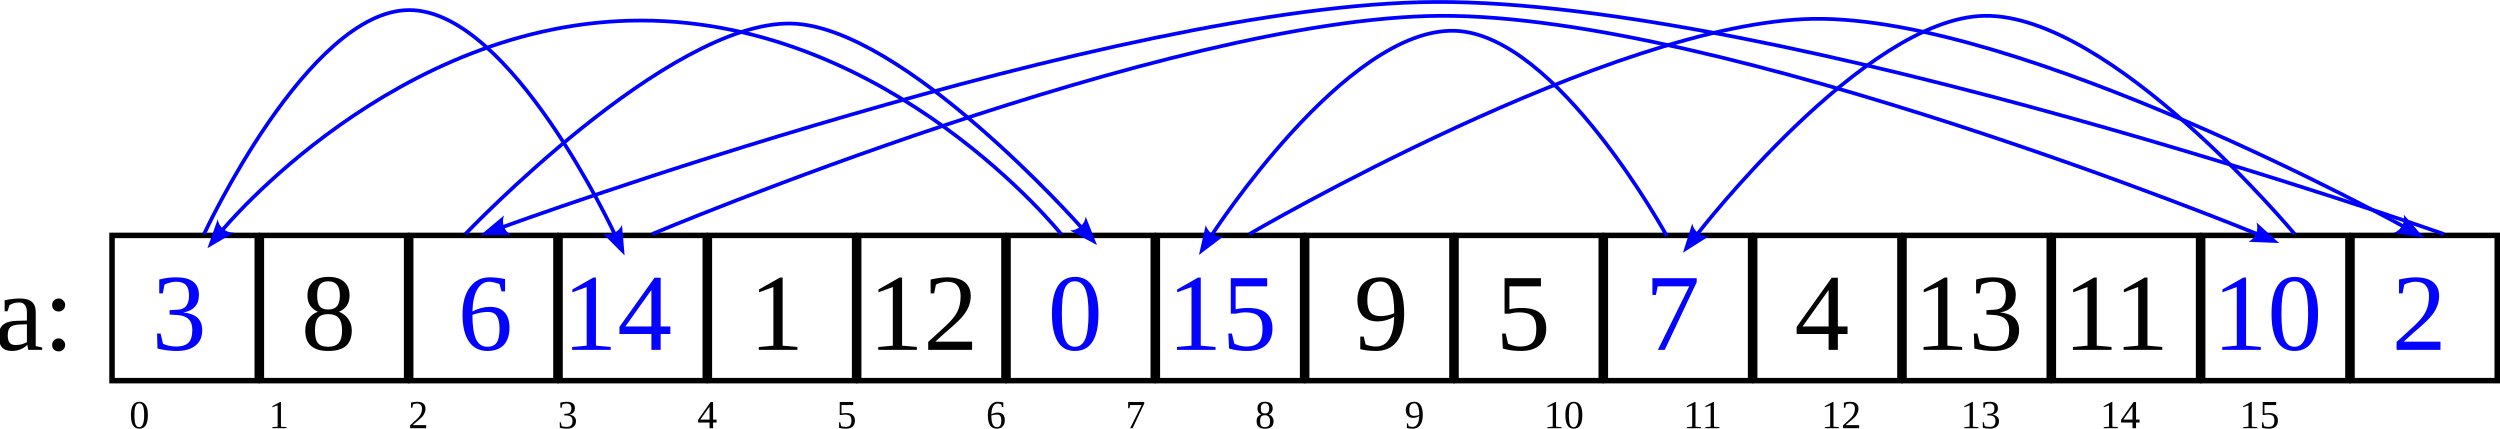
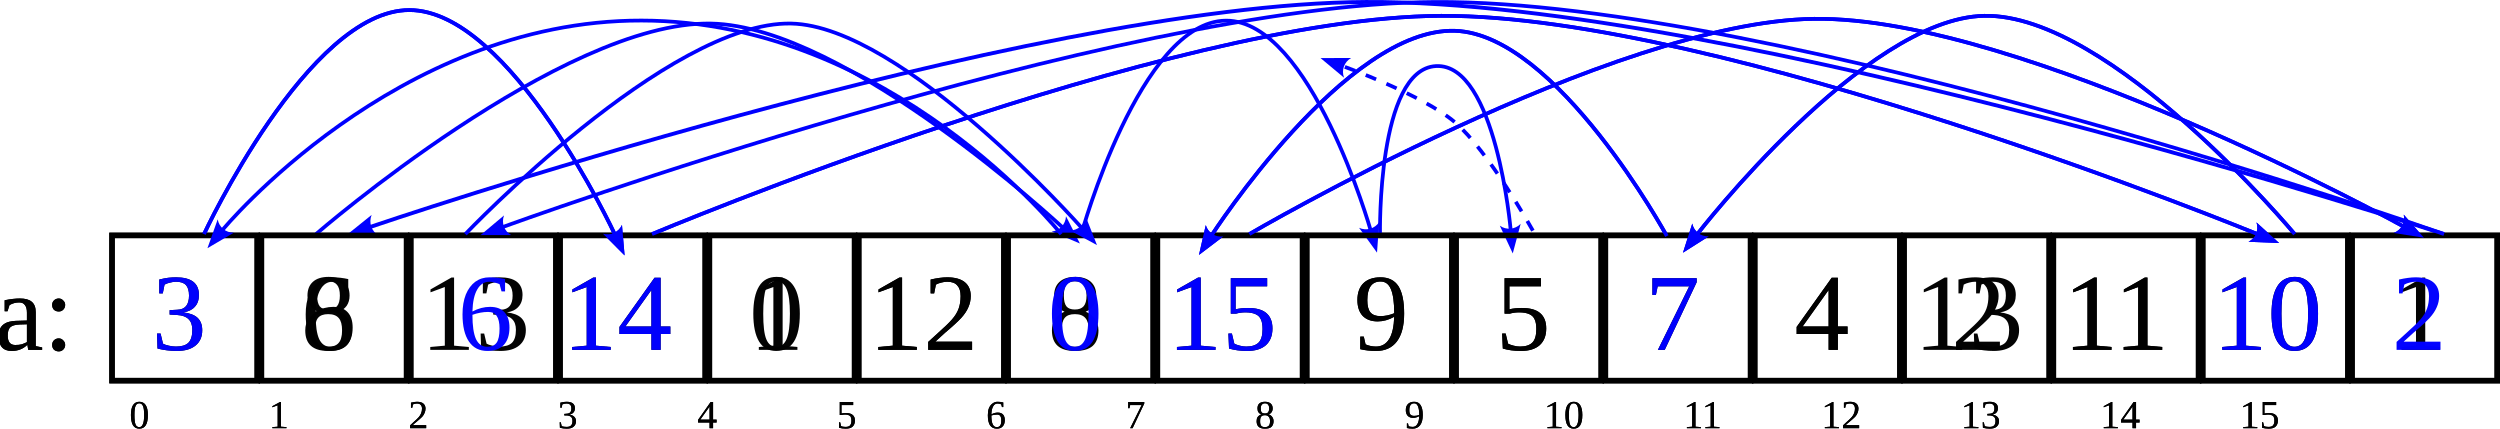
<svg xmlns="http://www.w3.org/2000/svg" width="177.178mm" height="30.375mm" viewBox="0 0 177.178 30.375" version="1.1" id="svg5">
  <defs id="defs2">
    <marker style="overflow:visible" id="Arrow2" refX="0" refY="0" orient="auto-start-reverse" markerWidth="7.7" markerHeight="5.6" viewBox="0 0 7.7 5.6" preserveAspectRatio="xMidYMid">
      <path transform="scale(0.7)" d="M -2,-4 9,0 -2,4 c 2,-2.33 2,-5.66 0,-8 z" style="fill:context-stroke;fill-rule:evenodd;stroke:none" id="arrow2L" />
    </marker>
  </defs>
-   <g id="g11133" transform="translate(-11.99868,-113.057)" style="display:none">
+   <g id="g11133" transform="translate(-11.99868,-113.057)" style="display:inline">
    <rect style="fill:none;fill-opacity:0.986;stroke:#000000;stroke-width:0.389" id="rect11009" width="10.294" height="10.294" x="19.938" y="129.74" />
    <text xml:space="preserve" style="font-size:7.761px;fill:#000000;fill-opacity:0.986;stroke:none;stroke-width:0.2" x="22.754" y="137.848" id="text11013">
      <tspan id="tspan11011" style="fill:#000000;stroke:none;stroke-width:0.2" x="22.754" y="137.848">3</tspan>
    </text>
    <rect style="fill:none;fill-opacity:0.986;stroke:#000000;stroke-width:0.389" id="rect11015" width="10.294" height="10.294" x="30.522" y="129.74" />
    <text xml:space="preserve" style="font-size:7.761px;fill:#000000;fill-opacity:0.986;stroke:none;stroke-width:0.2" x="33.337" y="137.848" id="text11019">
      <tspan id="tspan11017" style="fill:#000000;stroke:none;stroke-width:0.2" x="33.337" y="137.848">6</tspan>
    </text>
    <rect style="fill:none;fill-opacity:0.986;stroke:#000000;stroke-width:0.389" id="rect11021" width="10.294" height="10.294" x="41.105" y="129.74" />
    <text xml:space="preserve" style="font-size:7.761px;fill:#000000;fill-opacity:0.986;stroke:none;stroke-width:0.2" x="41.804" y="137.848" id="text11025">
      <tspan id="tspan11023" style="fill:#000000;stroke:none;stroke-width:0.2" x="41.804" y="137.848">13</tspan>
    </text>
    <rect style="fill:none;fill-opacity:0.986;stroke:#000000;stroke-width:0.389" id="rect11027" width="10.294" height="10.294" x="51.688" y="129.74" />
    <rect style="fill:none;fill-opacity:0.986;stroke:#000000;stroke-width:0.389" id="rect11029" width="10.294" height="10.294" x="62.272" y="129.74" />
    <text xml:space="preserve" style="font-size:7.761px;fill:#000000;fill-opacity:0.986;stroke:none;stroke-width:0.2" x="65.088" y="137.848" id="text11033">
      <tspan id="tspan11031" style="fill:#000000;stroke:none;stroke-width:0.2" x="65.088" y="137.848">0</tspan>
    </text>
    <rect style="fill:none;fill-opacity:0.986;stroke:#000000;stroke-width:0.389" id="rect11035" width="10.294" height="10.294" x="72.855" y="129.74" />
    <text xml:space="preserve" style="font-size:7.761px;fill:#000000;fill-opacity:0.986;stroke:none;stroke-width:0.2" x="73.554" y="137.848" id="text11039">
      <tspan id="tspan11037" style="fill:#000000;stroke:none;stroke-width:0.2" x="73.554" y="137.848">12</tspan>
    </text>
    <rect style="fill:none;fill-opacity:0.986;stroke:#000000;stroke-width:0.389" id="rect11041" width="10.294" height="10.294" x="83.438" y="129.74" />
    <text xml:space="preserve" style="font-size:7.761px;fill:#000000;fill-opacity:0.986;stroke:none;stroke-width:0.2" x="86.254" y="137.848" id="text11045">
      <tspan id="tspan11043" style="fill:#000000;stroke:none;stroke-width:0.2" x="86.254" y="137.848">8</tspan>
    </text>
    <rect style="fill:none;fill-opacity:0.986;stroke:#000000;stroke-width:0.389" id="rect11047" width="10.294" height="10.294" x="94.022" y="129.74" />
    <text xml:space="preserve" style="font-size:7.761px;fill:#000000;fill-opacity:0.986;stroke:none;stroke-width:0.2" x="94.721" y="137.848" id="text11051">
      <tspan id="tspan11049" style="fill:#000000;stroke:none;stroke-width:0.2" x="94.721" y="137.848">15</tspan>
    </text>
    <rect style="fill:none;fill-opacity:0.986;stroke:#000000;stroke-width:0.389" id="rect11053" width="10.294" height="10.294" x="104.605" y="129.74" />
    <text xml:space="preserve" style="font-size:7.761px;fill:#000000;fill-opacity:0.986;stroke:none;stroke-width:0.2" x="107.95" y="137.848" id="text11057">
      <tspan id="tspan11055" style="fill:#000000;stroke:none;stroke-width:0.2" x="107.95" y="137.848">9</tspan>
    </text>
    <rect style="fill:none;fill-opacity:0.986;stroke:#000000;stroke-width:0.389" id="rect11059" width="10.294" height="10.294" x="115.188" y="129.74" />
    <text xml:space="preserve" style="font-size:7.761px;fill:#000000;fill-opacity:0.986;stroke:none;stroke-width:0.2" x="118.004" y="137.848" id="text11063">
      <tspan id="tspan11061" style="fill:#000000;stroke:none;stroke-width:0.2" x="118.004" y="137.848">5</tspan>
    </text>
    <rect style="fill:none;fill-opacity:0.986;stroke:#000000;stroke-width:0.389" id="rect11065" width="10.294" height="10.294" x="125.772" y="129.74" />
    <text xml:space="preserve" style="font-size:7.761px;fill:#000000;fill-opacity:0.986;stroke:none;stroke-width:0.2" x="128.588" y="137.848" id="text11069">
      <tspan id="tspan11067" style="fill:#000000;stroke:none;stroke-width:0.2" x="128.588" y="137.848">7</tspan>
    </text>
    <rect style="fill:none;fill-opacity:0.986;stroke:#000000;stroke-width:0.389" id="rect11071" width="10.294" height="10.294" x="136.355" y="129.74" />
    <text xml:space="preserve" style="font-size:7.761px;fill:#000000;fill-opacity:0.986;stroke:none;stroke-width:0.2" x="139.171" y="137.848" id="text11075">
      <tspan id="tspan11073" style="fill:#000000;stroke:none;stroke-width:0.2" x="139.171" y="137.848">4</tspan>
    </text>
    <rect style="fill:none;fill-opacity:0.986;stroke:#000000;stroke-width:0.389" id="rect11077" width="10.294" height="10.294" x="146.938" y="129.74" />
    <text xml:space="preserve" style="font-size:7.761px;fill:#000000;fill-opacity:0.986;stroke:none;stroke-width:0.2" x="150.283" y="137.848" id="text11081">
      <tspan id="tspan11079" style="fill:#000000;stroke:none;stroke-width:0.2" x="150.283" y="137.848">2</tspan>
    </text>
    <rect style="fill:none;fill-opacity:0.986;stroke:#000000;stroke-width:0.389" id="rect11083" width="10.294" height="10.294" x="157.522" y="129.74" />
    <text xml:space="preserve" style="font-size:7.761px;fill:#000000;fill-opacity:0.986;stroke:none;stroke-width:0.2" x="158.221" y="137.848" id="text11087">
      <tspan id="tspan11085" style="fill:#000000;stroke:none;stroke-width:0.2" x="158.221" y="137.848">11</tspan>
    </text>
    <rect style="fill:none;fill-opacity:0.986;stroke:#000000;stroke-width:0.389" id="rect11089" width="10.294" height="10.294" x="168.105" y="129.74" />
    <text xml:space="preserve" style="font-size:7.761px;fill:#000000;fill-opacity:0.986;stroke:none;stroke-width:0.2" x="168.804" y="137.848" id="text11093">
      <tspan id="tspan11091" style="fill:#000000;stroke:none;stroke-width:0.2" x="168.804" y="137.848">10</tspan>
    </text>
    <rect style="fill:none;fill-opacity:0.986;stroke:#000000;stroke-width:0.389" id="rect11095" width="10.294" height="10.294" x="178.688" y="129.74" />
    <text xml:space="preserve" style="font-size:7.761px;fill:#000000;fill-opacity:0.986;stroke:none;stroke-width:0.2" x="181.504" y="137.848" id="text11099">
      <tspan id="tspan11097" style="fill:#000000;stroke:none;stroke-width:0.2" x="181.504" y="137.848">1</tspan>
    </text>
    <text xml:space="preserve" style="font-size:7.761px;fill:#000000;fill-opacity:0.986;stroke:none;stroke-width:0.2" x="51.858" y="137.848" id="text11103">
      <tspan id="tspan11101" style="fill:#000000;stroke:none;stroke-width:0.2" x="51.858" y="137.848">14</tspan>
    </text>
    <path style="fill:none;fill-opacity:0.986;stroke:#0000ff;stroke-width:0.265;stroke-dasharray:none;marker-end:url(#Arrow2)" d="m 26.458,129.646 c 0,0 7.374,-15.875 14.552,-15.875 7.179,0 14.552,15.875 14.552,15.875" id="path11105" />
    <path style="fill:none;fill-opacity:0.986;stroke:#0000ff;stroke-width:0.265;stroke-dasharray:none;marker-end:url(#Arrow2)" d="m 58.208,129.646 c 0,0 36.587,-15.385 55.93,-15.467 19.958,-0.085 57.841,15.467 57.841,15.467" id="path11107" />
    <path style="fill:none;fill-opacity:0.986;stroke:#0000ff;stroke-width:0.265;stroke-dasharray:none;marker-end:url(#Arrow2)" d="m 174.625,129.646 c 0,0 -13.035,-15.635 -21.997,-15.467 -8.515,0.159 -20.336,15.467 -20.336,15.467" id="path11109" />
    <text xml:space="preserve" style="font-size:2.822px;fill:#000000;fill-opacity:0.986;stroke:none;stroke-width:0.2" x="21.167" y="143.404" id="text11113">
      <tspan id="tspan11111" style="font-size:2.822px;fill:#000000;stroke:none;stroke-width:0.2" x="21.167" y="143.404">0            1            2             3            4            5             6            7           8             9            10          11          12          13          14          15</tspan>
    </text>
    <path style="fill:none;fill-opacity:0.986;stroke:#0000ff;stroke-width:0.265;stroke-dasharray:none;marker-end:url(#Arrow2)" d="m 130.132,129.79 c 0,0 -7.793,-14.309 -15.015,-14.549 -7.738,-0.257 -17.242,14.482 -17.242,14.482" id="path11115" />
    <path style="fill:none;fill-opacity:0.986;stroke:#0000ff;stroke-width:0.265;stroke-dasharray:none;marker-end:url(#Arrow2)" d="m 100.542,129.646 c 0,0 25.746,-15.072 40.021,-15.254 14.756,-0.189 41.759,14.706 41.759,14.706" id="path11117" />
    <text xml:space="preserve" style="font-size:7.761px;fill:#000000;fill-opacity:0.986;stroke:none;stroke-width:0.2" x="11.642" y="137.848" id="text11121">
      <tspan id="tspan11119" style="fill:#000000;stroke:none;stroke-width:0.2" x="11.642" y="137.848">a:</tspan>
    </text>
    <path style="fill:none;fill-opacity:0.986;stroke:#0000ff;stroke-width:0.277;stroke-dasharray:none;marker-end:url(#Arrow2)" d="m 185.208,129.646 c 0,0 -50.351,-16.582 -76.402,-16.449 -24.122,0.123 -70.586,15.95 -70.586,15.95" id="path11123" />
    <path style="fill:none;fill-opacity:0.986;stroke:#0000ff;stroke-width:0.265;stroke-dasharray:none;marker-end:url(#Arrow2)" d="m 34.396,129.646 c 0,0 17.421,-15.109 27.993,-14.92 9.602,0.172 24.923,14.451 24.923,14.451" id="path11125" />
    <path style="fill:none;fill-opacity:0.986;stroke:#0000ff;stroke-width:0.265;stroke-dasharray:none;marker-end:url(#Arrow2)" d="m 88.635,129.646 c 0,0 4.165,-15.101 10.257,-15.126 6.009,-0.025 10.24,14.835 10.24,14.835" id="path11127" />
    <path style="fill:none;fill-opacity:0.986;stroke:#0000ff;stroke-width:0.265;stroke-dasharray:none;marker-end:url(#Arrow2)" d="m 109.802,129.646 c 0,0 -0.209,-11.685 3.969,-11.906 4.249,-0.225 5.292,11.615 5.292,11.615" id="path11129" />
    <path style="fill:none;fill-opacity:0.986;stroke:#0000ff;stroke-width:0.265;stroke-dasharray:0.794, 0.794;stroke-dashoffset:0;marker-end:url(#Arrow2)" d="m 120.636,129.405 c 0,0 -3.135,-5.648 -5.542,-7.697 -2.253,-1.917 -7.938,-3.969 -7.938,-3.969" id="path11131" />
  </g>
  <g id="g10564" transform="translate(-11.99868,-113.057)">
    <rect style="fill:none;fill-opacity:0.986;stroke:#000000;stroke-width:0.389" id="rect10448" width="10.294" height="10.294" x="19.938" y="129.74" />
    <text xml:space="preserve" style="font-size:7.761px;fill:#0000ff;fill-opacity:0.986;stroke:none;stroke-width:0.2" x="22.754" y="137.848" id="text10452">
      <tspan id="tspan10450" style="fill:#0000ff;stroke:none;stroke-width:0.2" x="22.754" y="137.848">3</tspan>
    </text>
    <rect style="fill:none;fill-opacity:0.986;stroke:#000000;stroke-width:0.389" id="rect10454" width="10.294" height="10.294" x="30.522" y="129.74" />
    <text xml:space="preserve" style="font-size:7.761px;fill:#000000;fill-opacity:0.986;stroke:none;stroke-width:0.2" x="33.337" y="137.848" id="text10458">
      <tspan id="tspan10456" style="fill:#000000;stroke:none;stroke-width:0.2" x="33.337" y="137.848">8</tspan>
    </text>
    <rect style="fill:none;fill-opacity:0.986;stroke:#000000;stroke-width:0.389" id="rect10460" width="10.294" height="10.294" x="41.105" y="129.74" />
    <text xml:space="preserve" style="font-size:7.761px;fill:#0000ff;fill-opacity:0.986;stroke:none;stroke-width:0.2" x="44.45" y="137.848" id="text10464">
      <tspan id="tspan10462" style="fill:#0000ff;stroke:none;stroke-width:0.2" x="44.45" y="137.848">6</tspan>
    </text>
    <rect style="fill:none;fill-opacity:0.986;stroke:#000000;stroke-width:0.389" id="rect10466" width="10.294" height="10.294" x="51.688" y="129.74" />
    <rect style="fill:none;fill-opacity:0.986;stroke:#000000;stroke-width:0.389" id="rect10468" width="10.294" height="10.294" x="62.272" y="129.74" />
    <text xml:space="preserve" style="font-size:7.761px;fill:#000000;fill-opacity:0.986;stroke:none;stroke-width:0.2" x="65.088" y="137.848" id="text10472">
      <tspan id="tspan10470" style="fill:#000000;stroke:none;stroke-width:0.2" x="65.088" y="137.848">1</tspan>
    </text>
    <rect style="fill:none;fill-opacity:0.986;stroke:#000000;stroke-width:0.389" id="rect10474" width="10.294" height="10.294" x="72.855" y="129.74" />
    <text xml:space="preserve" style="font-size:7.761px;fill:#000000;fill-opacity:0.986;stroke:none;stroke-width:0.2" x="73.554" y="137.848" id="text10478">
      <tspan id="tspan10476" style="fill:#000000;stroke:none;stroke-width:0.2" x="73.554" y="137.848">12</tspan>
    </text>
    <rect style="fill:none;fill-opacity:0.986;stroke:#000000;stroke-width:0.389" id="rect10480" width="10.294" height="10.294" x="83.438" y="129.74" />
    <text xml:space="preserve" style="font-size:7.761px;fill:#0000ff;fill-opacity:0.986;stroke:none;stroke-width:0.2" x="86.254" y="137.848" id="text10484">
      <tspan id="tspan10482" style="fill:#0000ff;stroke:none;stroke-width:0.2" x="86.254" y="137.848">0</tspan>
    </text>
    <rect style="fill:none;fill-opacity:0.986;stroke:#000000;stroke-width:0.389" id="rect10486" width="10.294" height="10.294" x="94.022" y="129.74" />
    <text xml:space="preserve" style="font-size:7.761px;fill:#0000ff;fill-opacity:0.986;stroke:none;stroke-width:0.2" x="94.721" y="137.848" id="text10490">
      <tspan id="tspan10488" style="fill:#0000ff;stroke:none;stroke-width:0.2" x="94.721" y="137.848">15</tspan>
    </text>
    <rect style="fill:none;fill-opacity:0.986;stroke:#000000;stroke-width:0.389" id="rect10492" width="10.294" height="10.294" x="104.605" y="129.74" />
    <text xml:space="preserve" style="font-size:7.761px;fill:#000000;fill-opacity:0.986;stroke:none;stroke-width:0.2" x="107.95" y="137.848" id="text10496">
      <tspan id="tspan10494" style="fill:#000000;stroke:none;stroke-width:0.2" x="107.95" y="137.848">9</tspan>
    </text>
    <rect style="fill:none;fill-opacity:0.986;stroke:#000000;stroke-width:0.389" id="rect10498" width="10.294" height="10.294" x="115.188" y="129.74" />
    <text xml:space="preserve" style="font-size:7.761px;fill:#000000;fill-opacity:0.986;stroke:none;stroke-width:0.2" x="118.004" y="137.848" id="text10502">
      <tspan id="tspan10500" style="fill:#000000;stroke:none;stroke-width:0.2" x="118.004" y="137.848">5</tspan>
    </text>
    <rect style="fill:none;fill-opacity:0.986;stroke:#000000;stroke-width:0.389" id="rect10504" width="10.294" height="10.294" x="125.772" y="129.74" />
    <text xml:space="preserve" style="font-size:7.761px;fill:#0000ff;fill-opacity:0.986;stroke:none;stroke-width:0.2" x="128.588" y="137.848" id="text10508">
      <tspan id="tspan10506" style="fill:#0000ff;stroke:none;stroke-width:0.2" x="128.588" y="137.848">7</tspan>
    </text>
    <rect style="fill:none;fill-opacity:0.986;stroke:#000000;stroke-width:0.389" id="rect10510" width="10.294" height="10.294" x="136.355" y="129.74" />
    <text xml:space="preserve" style="font-size:7.761px;fill:#000000;fill-opacity:0.986;stroke:none;stroke-width:0.2" x="139.171" y="137.848" id="text10514">
      <tspan id="tspan10512" style="fill:#000000;stroke:none;stroke-width:0.2" x="139.171" y="137.848">4</tspan>
    </text>
    <rect style="fill:none;fill-opacity:0.986;stroke:#000000;stroke-width:0.389" id="rect10516" width="10.294" height="10.294" x="146.938" y="129.74" />
    <text xml:space="preserve" style="font-size:7.761px;fill:#000000;fill-opacity:0.986;stroke:none;stroke-width:0.2" x="147.637" y="137.848" id="text10520">
      <tspan id="tspan10518" style="fill:#000000;stroke:none;stroke-width:0.2" x="147.637" y="137.848">13</tspan>
    </text>
    <rect style="fill:none;fill-opacity:0.986;stroke:#000000;stroke-width:0.389" id="rect10522" width="10.294" height="10.294" x="157.522" y="129.74" />
    <text xml:space="preserve" style="font-size:7.761px;fill:#000000;fill-opacity:0.986;stroke:none;stroke-width:0.2" x="158.221" y="137.848" id="text10526">
      <tspan id="tspan10524" style="fill:#000000;stroke:none;stroke-width:0.2" x="158.221" y="137.848">11</tspan>
    </text>
    <rect style="fill:none;fill-opacity:0.986;stroke:#000000;stroke-width:0.389" id="rect10528" width="10.294" height="10.294" x="168.105" y="129.74" />
    <text xml:space="preserve" style="font-size:7.761px;fill:#0000ff;fill-opacity:0.986;stroke:none;stroke-width:0.2" x="168.804" y="137.848" id="text10532">
      <tspan id="tspan10530" style="fill:#0000ff;stroke:none;stroke-width:0.2" x="168.804" y="137.848">10</tspan>
    </text>
    <rect style="fill:none;fill-opacity:0.986;stroke:#000000;stroke-width:0.389" id="rect10534" width="10.294" height="10.294" x="178.688" y="129.74" />
    <text xml:space="preserve" style="font-size:7.761px;fill:#0000ff;fill-opacity:0.986;stroke:none;stroke-width:0.2" x="181.504" y="137.848" id="text10538">
      <tspan id="tspan10536" style="fill:#0000ff;stroke:none;stroke-width:0.2" x="181.504" y="137.848">2</tspan>
    </text>
    <text xml:space="preserve" style="font-size:7.761px;fill:#0000ff;fill-opacity:0.986;stroke:none;stroke-width:0.2" x="51.858" y="137.848" id="text10542">
      <tspan id="tspan10540" style="fill:#0000ff;stroke:none;stroke-width:0.2" x="51.858" y="137.848">14</tspan>
    </text>
    <path style="fill:none;fill-opacity:0.986;stroke:#0000ff;stroke-width:0.265;stroke-dasharray:none;marker-end:url(#Arrow2)" d="m 26.458,129.646 c 0,0 7.374,-15.875 14.552,-15.875 7.179,0 14.552,15.875 14.552,15.875" id="path10544" />
    <path style="fill:none;fill-opacity:0.986;stroke:#0000ff;stroke-width:0.265;stroke-dasharray:none;marker-end:url(#Arrow2)" d="m 58.208,129.646 c 0,0 36.587,-15.385 55.93,-15.467 19.958,-0.085 57.841,15.467 57.841,15.467" id="path10546" />
    <path style="fill:none;fill-opacity:0.986;stroke:#0000ff;stroke-width:0.265;stroke-dasharray:none;marker-end:url(#Arrow2)" d="m 174.625,129.646 c 0,0 -13.035,-15.635 -21.997,-15.467 -8.515,0.159 -20.336,15.467 -20.336,15.467" id="path10548" />
    <text xml:space="preserve" style="font-size:2.822px;fill:#000000;fill-opacity:0.986;stroke:none;stroke-width:0.2" x="21.167" y="143.404" id="text10552">
      <tspan id="tspan10550" style="font-size:2.822px;fill:#000000;stroke:none;stroke-width:0.2" x="21.167" y="143.404">0            1            2             3            4            5             6            7           8             9            10          11          12          13          14          15</tspan>
    </text>
    <path style="fill:none;fill-opacity:0.986;stroke:#0000ff;stroke-width:0.265;stroke-dasharray:none;marker-end:url(#Arrow2)" d="m 130.132,129.79 c 0,0 -7.793,-14.309 -15.015,-14.549 -7.738,-0.257 -17.242,14.482 -17.242,14.482" id="path10554" />
    <path style="fill:none;fill-opacity:0.986;stroke:#0000ff;stroke-width:0.265;stroke-dasharray:none;marker-end:url(#Arrow2)" d="m 100.542,129.646 c 0,0 25.746,-15.072 40.021,-15.254 14.756,-0.189 41.759,14.706 41.759,14.706" id="path10556" />
    <text xml:space="preserve" style="font-size:7.761px;fill:#000000;fill-opacity:0.986;stroke:none;stroke-width:0.2" x="11.642" y="137.848" id="text10562">
      <tspan id="tspan10560" style="fill:#000000;stroke:none;stroke-width:0.2" x="11.642" y="137.848">a:</tspan>
    </text>
    <path style="fill:none;fill-opacity:0.986;stroke:#0000ff;stroke-width:0.265;stroke-dasharray:none;marker-end:url(#Arrow2)" d="m 185.208,129.646 c 0,0 -47.13,-16.582 -71.513,-16.449 C 91.117,113.319 47.625,129.147 47.625,129.147" id="path10580" />
    <path style="fill:none;fill-opacity:0.986;stroke:#0000ff;stroke-width:0.265;stroke-dasharray:none;marker-end:url(#Arrow2)" d="m 44.979,129.646 c 0,0 14.373,-15.109 23.095,-14.92 7.921,0.172 20.562,14.451 20.562,14.451" id="path10582" />
    <path style="fill:none;fill-opacity:0.986;stroke:#0000ff;stroke-width:0.265;stroke-dasharray:none;marker-end:url(#Arrow2)" d="m 87.206,129.652 c 0,0 -12.079,-15.114 -29.746,-15.139 -17.425,-0.025 -29.697,14.847 -29.697,14.847" id="path10634" />
  </g>
</svg>
